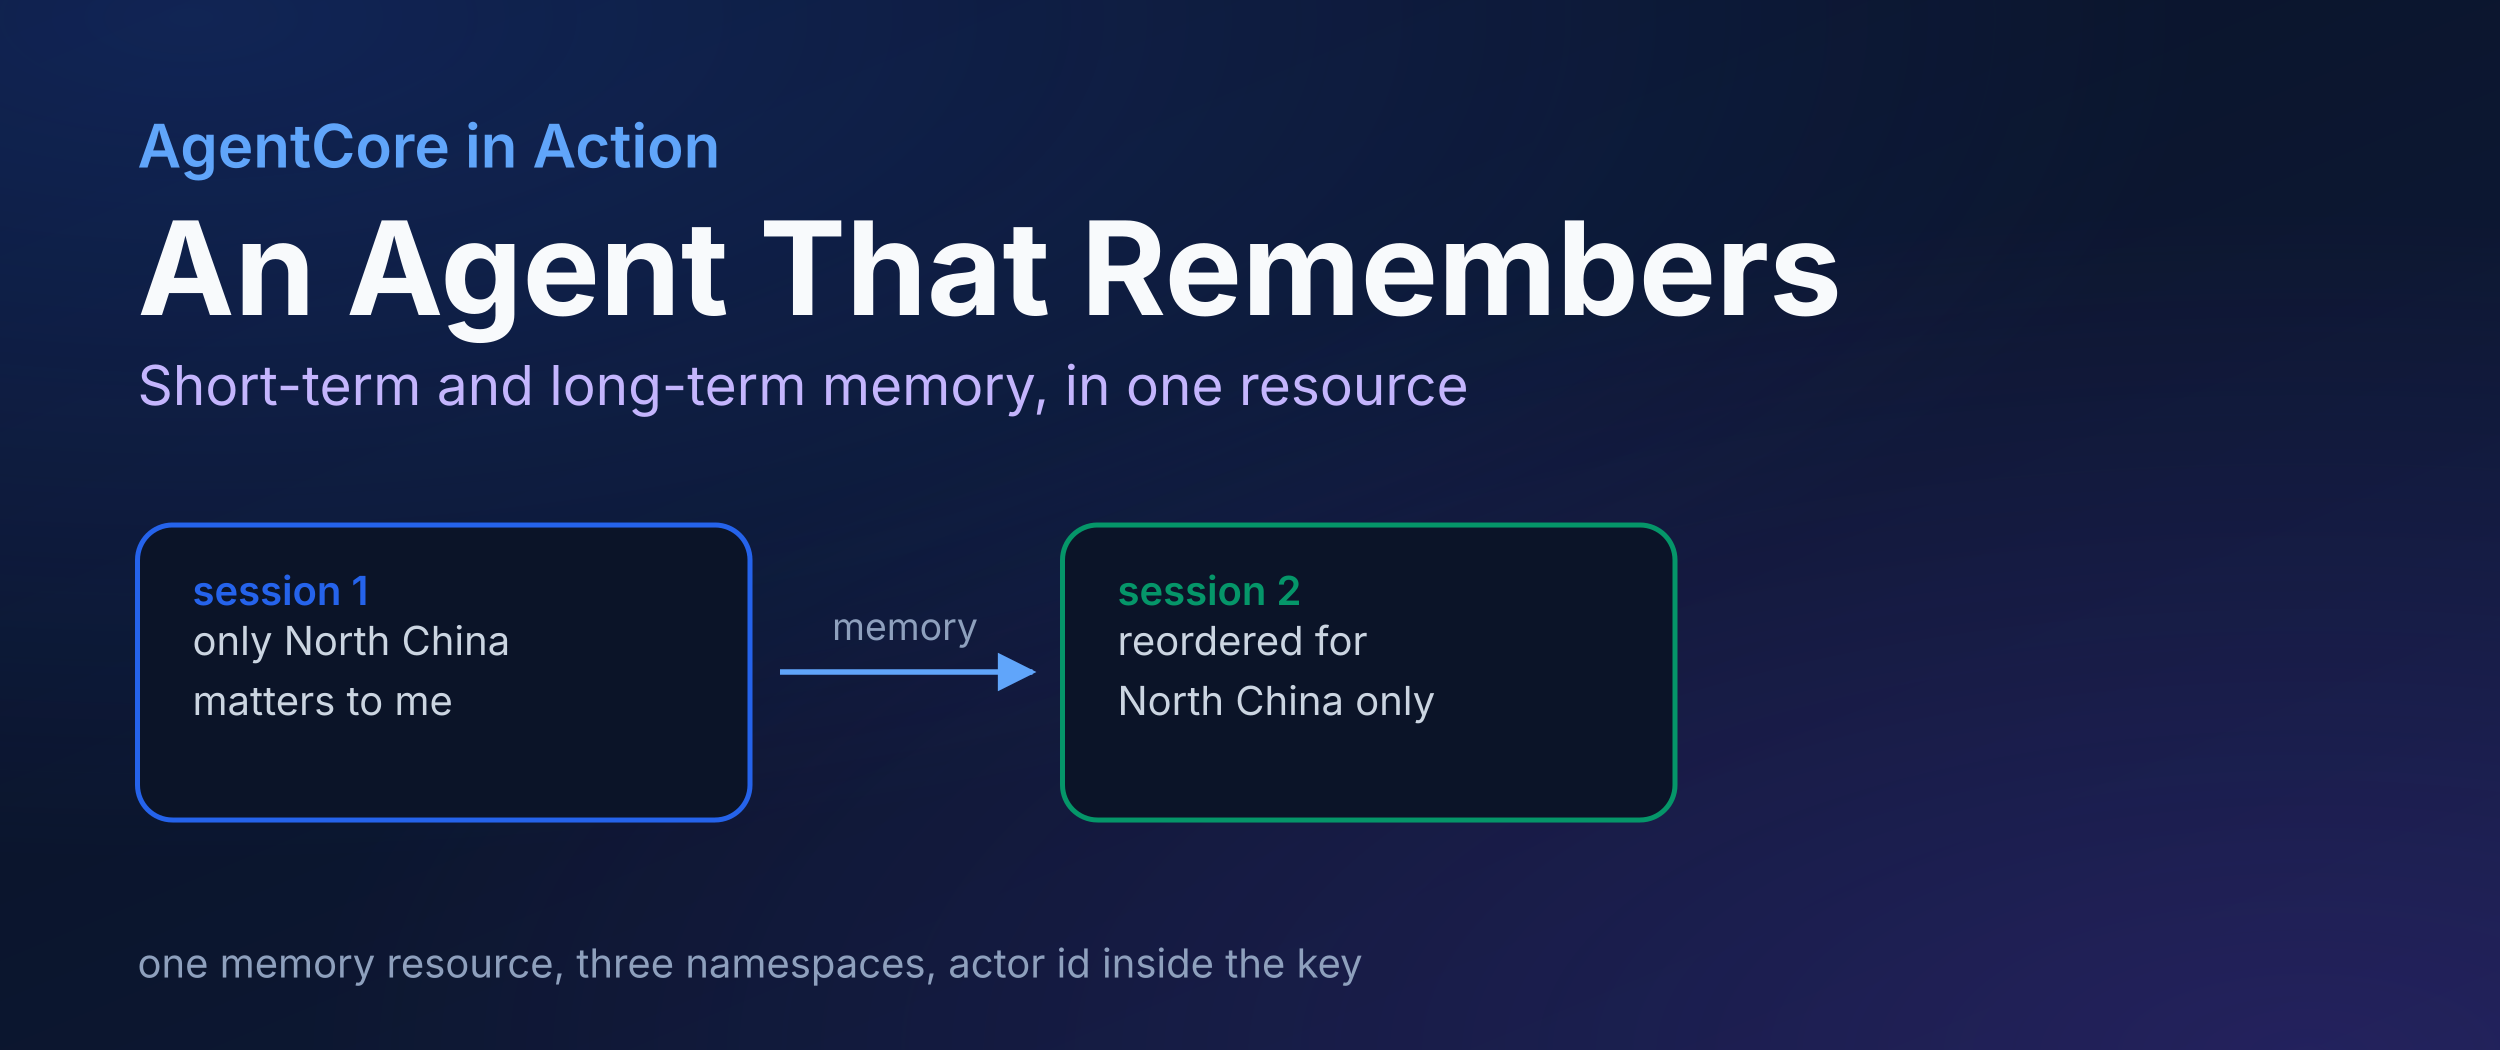
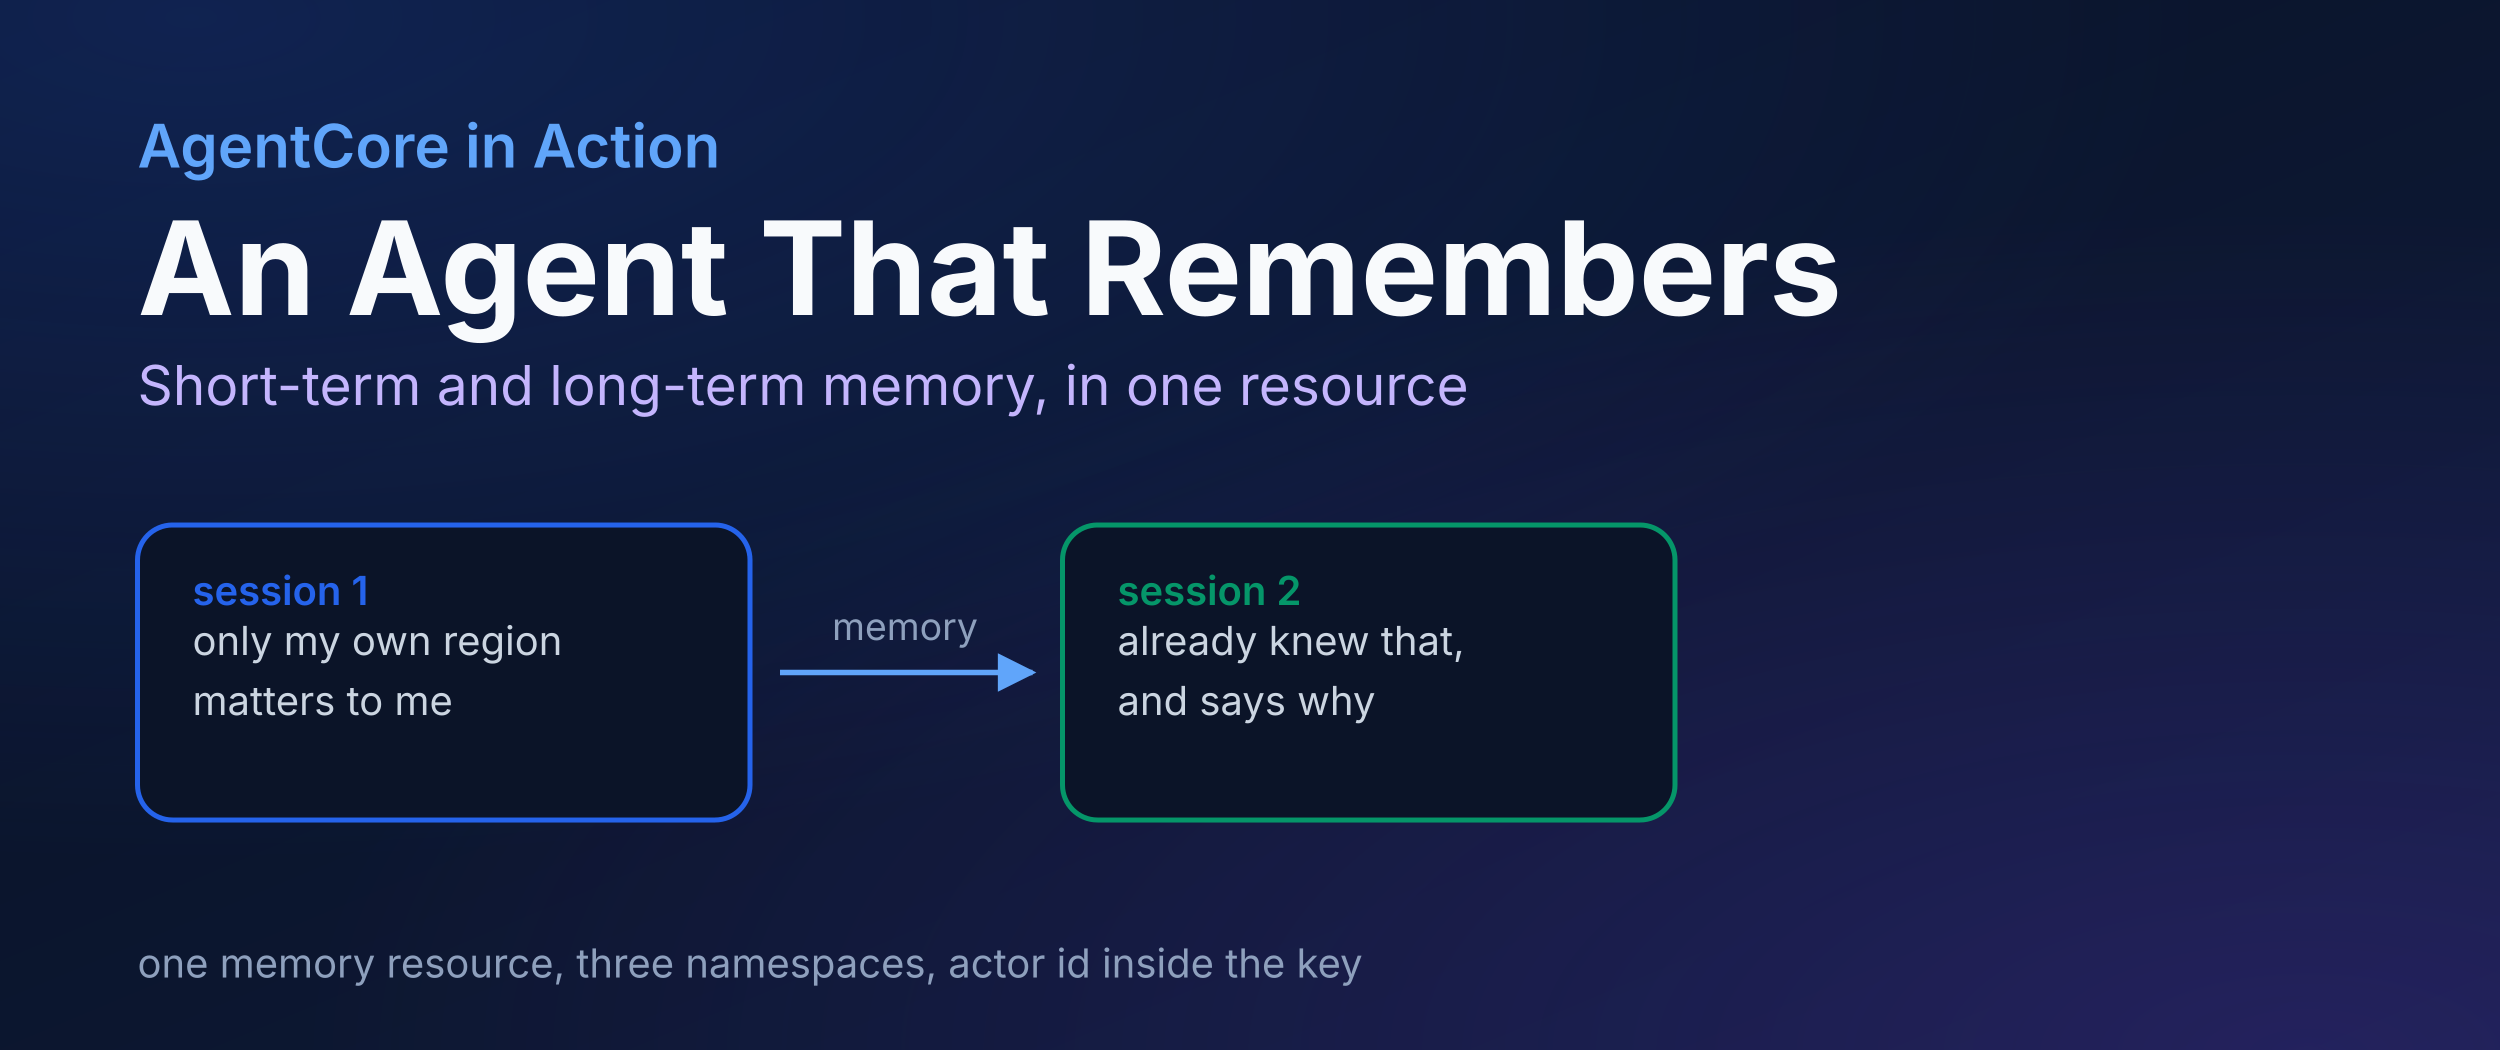
<svg xmlns="http://www.w3.org/2000/svg" viewBox="0 0 1000 420" width="1000" height="420" role="img">
  <defs>
    <linearGradient id="bg" x1="0" y1="0" x2="1" y2="1">
      <stop offset="0" stop-color="#0a1024" />
      <stop offset="1" stop-color="#0d1c3a" />
    </linearGradient>
-     <radialGradient id="gA" cx="0.08" cy="0.02" r="0.8">
-       <stop offset="0" stop-color="#2563eb" stop-opacity="0.24" />
+     <radialGradient id="g1" cx="0.08" cy="0.02" r="0.8">
+       <stop offset="0" stop-color="#2563eb" stop-opacity="0.22" />
      <stop offset="1" stop-color="#2563eb" stop-opacity="0" />
    </radialGradient>
-     <radialGradient id="gB" cx="0.92" cy="1.0" r="0.8">
+     <radialGradient id="g2" cx="0.92" cy="1.0" r="0.8">
      <stop offset="0" stop-color="#7c3aed" stop-opacity="0.20" />
      <stop offset="1" stop-color="#7c3aed" stop-opacity="0" />
    </radialGradient>
    <marker id="ah" viewBox="0 0 10 10" refX="9" refY="5" markerWidth="7" markerHeight="7" orient="auto">
      <path d="M 0 0 L 10 5 L 0 10 z" fill="#60a5fa" />
    </marker>
-     <marker id="ahp" viewBox="0 0 10 10" refX="9" refY="5" markerWidth="7" markerHeight="7" orient="auto">
-       <path d="M 0 0 L 10 5 L 0 10 z" fill="#c4b5fd" />
-     </marker>
  </defs>
  <rect width="1000" height="420" fill="url(#bg)" />
-   <rect width="1000" height="420" fill="url(#gA)" />
-   <rect width="1000" height="420" fill="url(#gB)" />
+   <rect width="1000" height="420" fill="url(#g1)" />
+   <rect width="1000" height="420" fill="url(#g2)" />
  <text x="55" y="67" font-family="Inter, Helvetica Neue, Arial, sans-serif" font-size="24" fill="#60a5fa" font-weight="600">AgentCore in Action</text>
  <text x="55" y="126" font-family="Inter, Helvetica Neue, Arial, sans-serif" font-size="52" fill="#f8fafc" font-weight="700">An Agent That Remembers</text>
  <text x="55" y="162" font-family="Inter, Helvetica Neue, Arial, sans-serif" font-size="22" fill="#c4b5fd">Short-term and long-term memory, in one resource</text>
  <rect x="55" y="210" width="245" height="118" rx="14" fill="#0b1428" stroke="#2563eb" stroke-width="2" />
  <text x="77" y="242" font-family="Inter, Helvetica Neue, Arial, sans-serif" font-size="16" fill="#2563eb" font-weight="600">session 1</text>
-   <text x="77" y="262" font-family="Inter, Helvetica Neue, Arial, sans-serif" font-size="16" fill="#cbd5e1">only North China</text>
+   <text x="77" y="262" font-family="Inter, Helvetica Neue, Arial, sans-serif" font-size="16" fill="#cbd5e1">only my own region</text>
  <text x="77" y="286" font-family="Inter, Helvetica Neue, Arial, sans-serif" font-size="16" fill="#cbd5e1">matters to me</text>
  <rect x="425" y="210" width="245" height="118" rx="14" fill="#0b1428" stroke="#059669" stroke-width="2" />
  <text x="447" y="242" font-family="Inter, Helvetica Neue, Arial, sans-serif" font-size="16" fill="#059669" font-weight="600">session 2</text>
-   <text x="447" y="262" font-family="Inter, Helvetica Neue, Arial, sans-serif" font-size="16" fill="#cbd5e1">reordered for</text>
-   <text x="447" y="286" font-family="Inter, Helvetica Neue, Arial, sans-serif" font-size="16" fill="#cbd5e1">North China only</text>
-   <line x1="312.0" y1="268.8" x2="413.0" y2="268.8" stroke="#60a5fa" stroke-width="2.2" marker-end="url(#ah)" />
+   <text x="447" y="262" font-family="Inter, Helvetica Neue, Arial, sans-serif" font-size="16" fill="#cbd5e1">already knew that,</text>
+   <text x="447" y="286" font-family="Inter, Helvetica Neue, Arial, sans-serif" font-size="16" fill="#cbd5e1">and says why</text>
+   <line x1="312" y1="269" x2="413" y2="269" stroke="#60a5fa" stroke-width="2.2" marker-end="url(#ah)" />
  <text x="362" y="256" font-family="Inter, Helvetica Neue, Arial, sans-serif" font-size="15" fill="#8ea0bd" text-anchor="middle">memory</text>
  <text x="55" y="391" font-family="Inter, Helvetica Neue, Arial, sans-serif" font-size="16" fill="#8ea0bd">one memory resource, three namespaces, actor id inside the key</text>
</svg>
